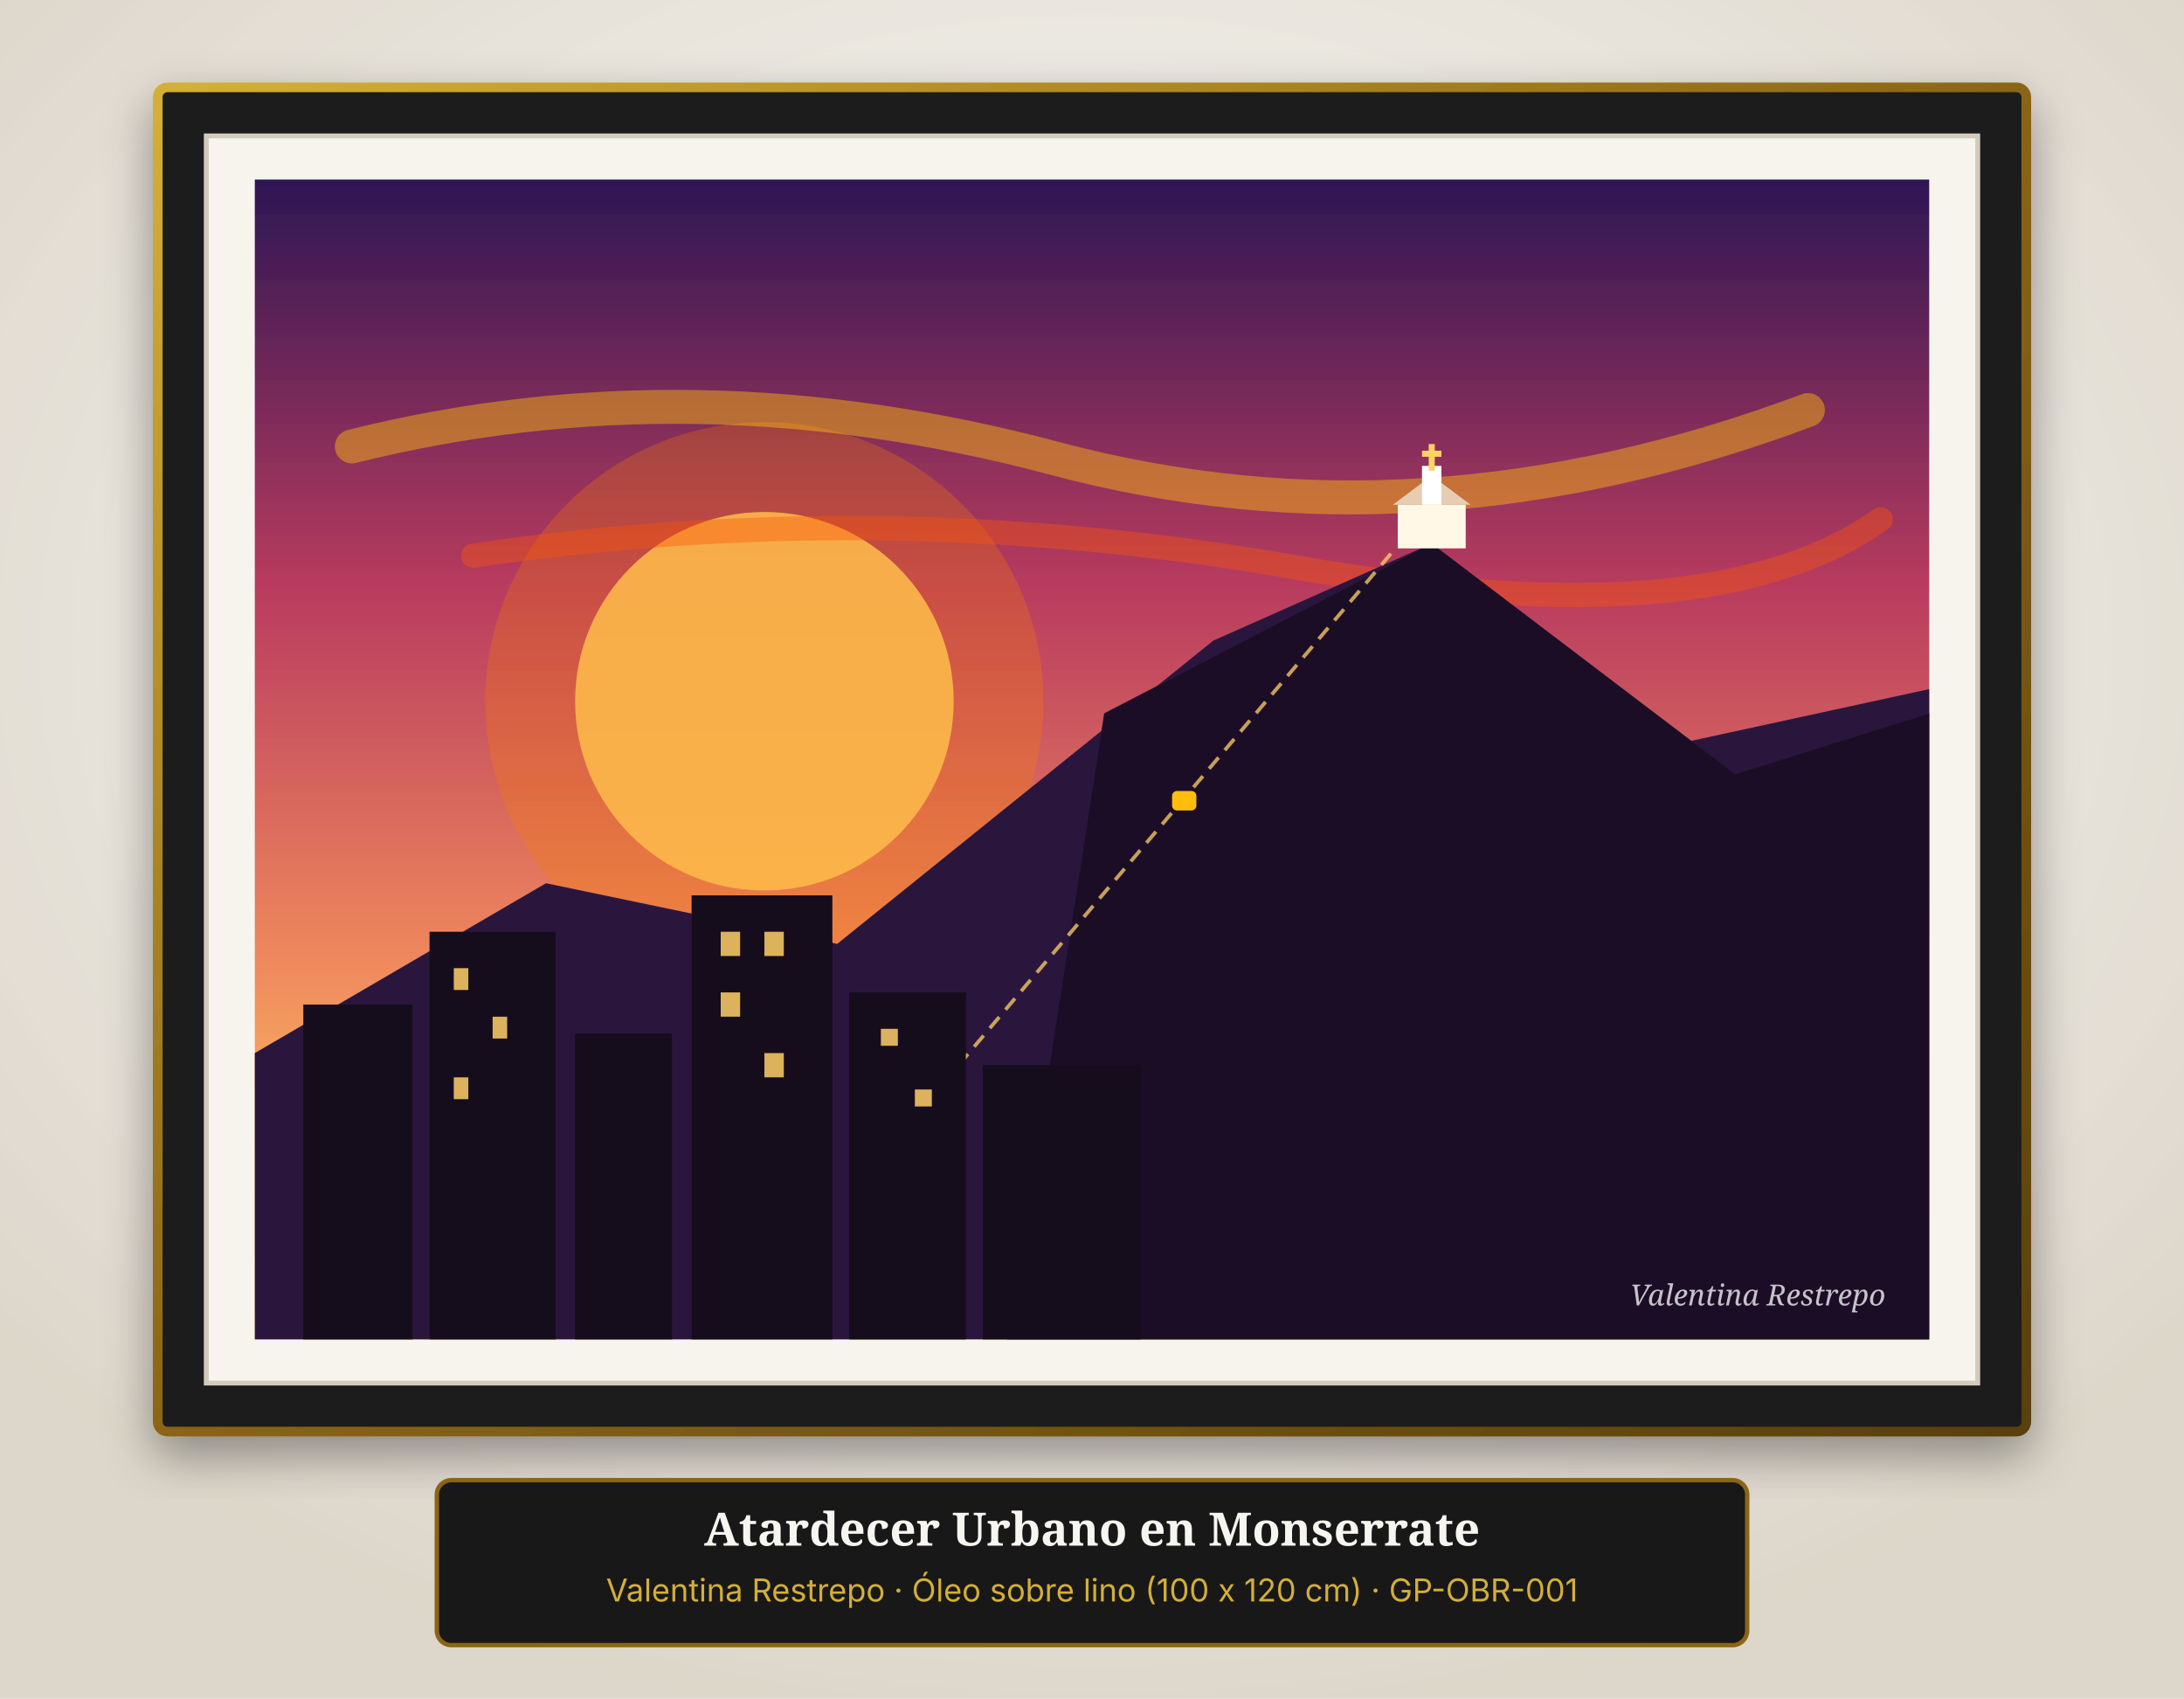
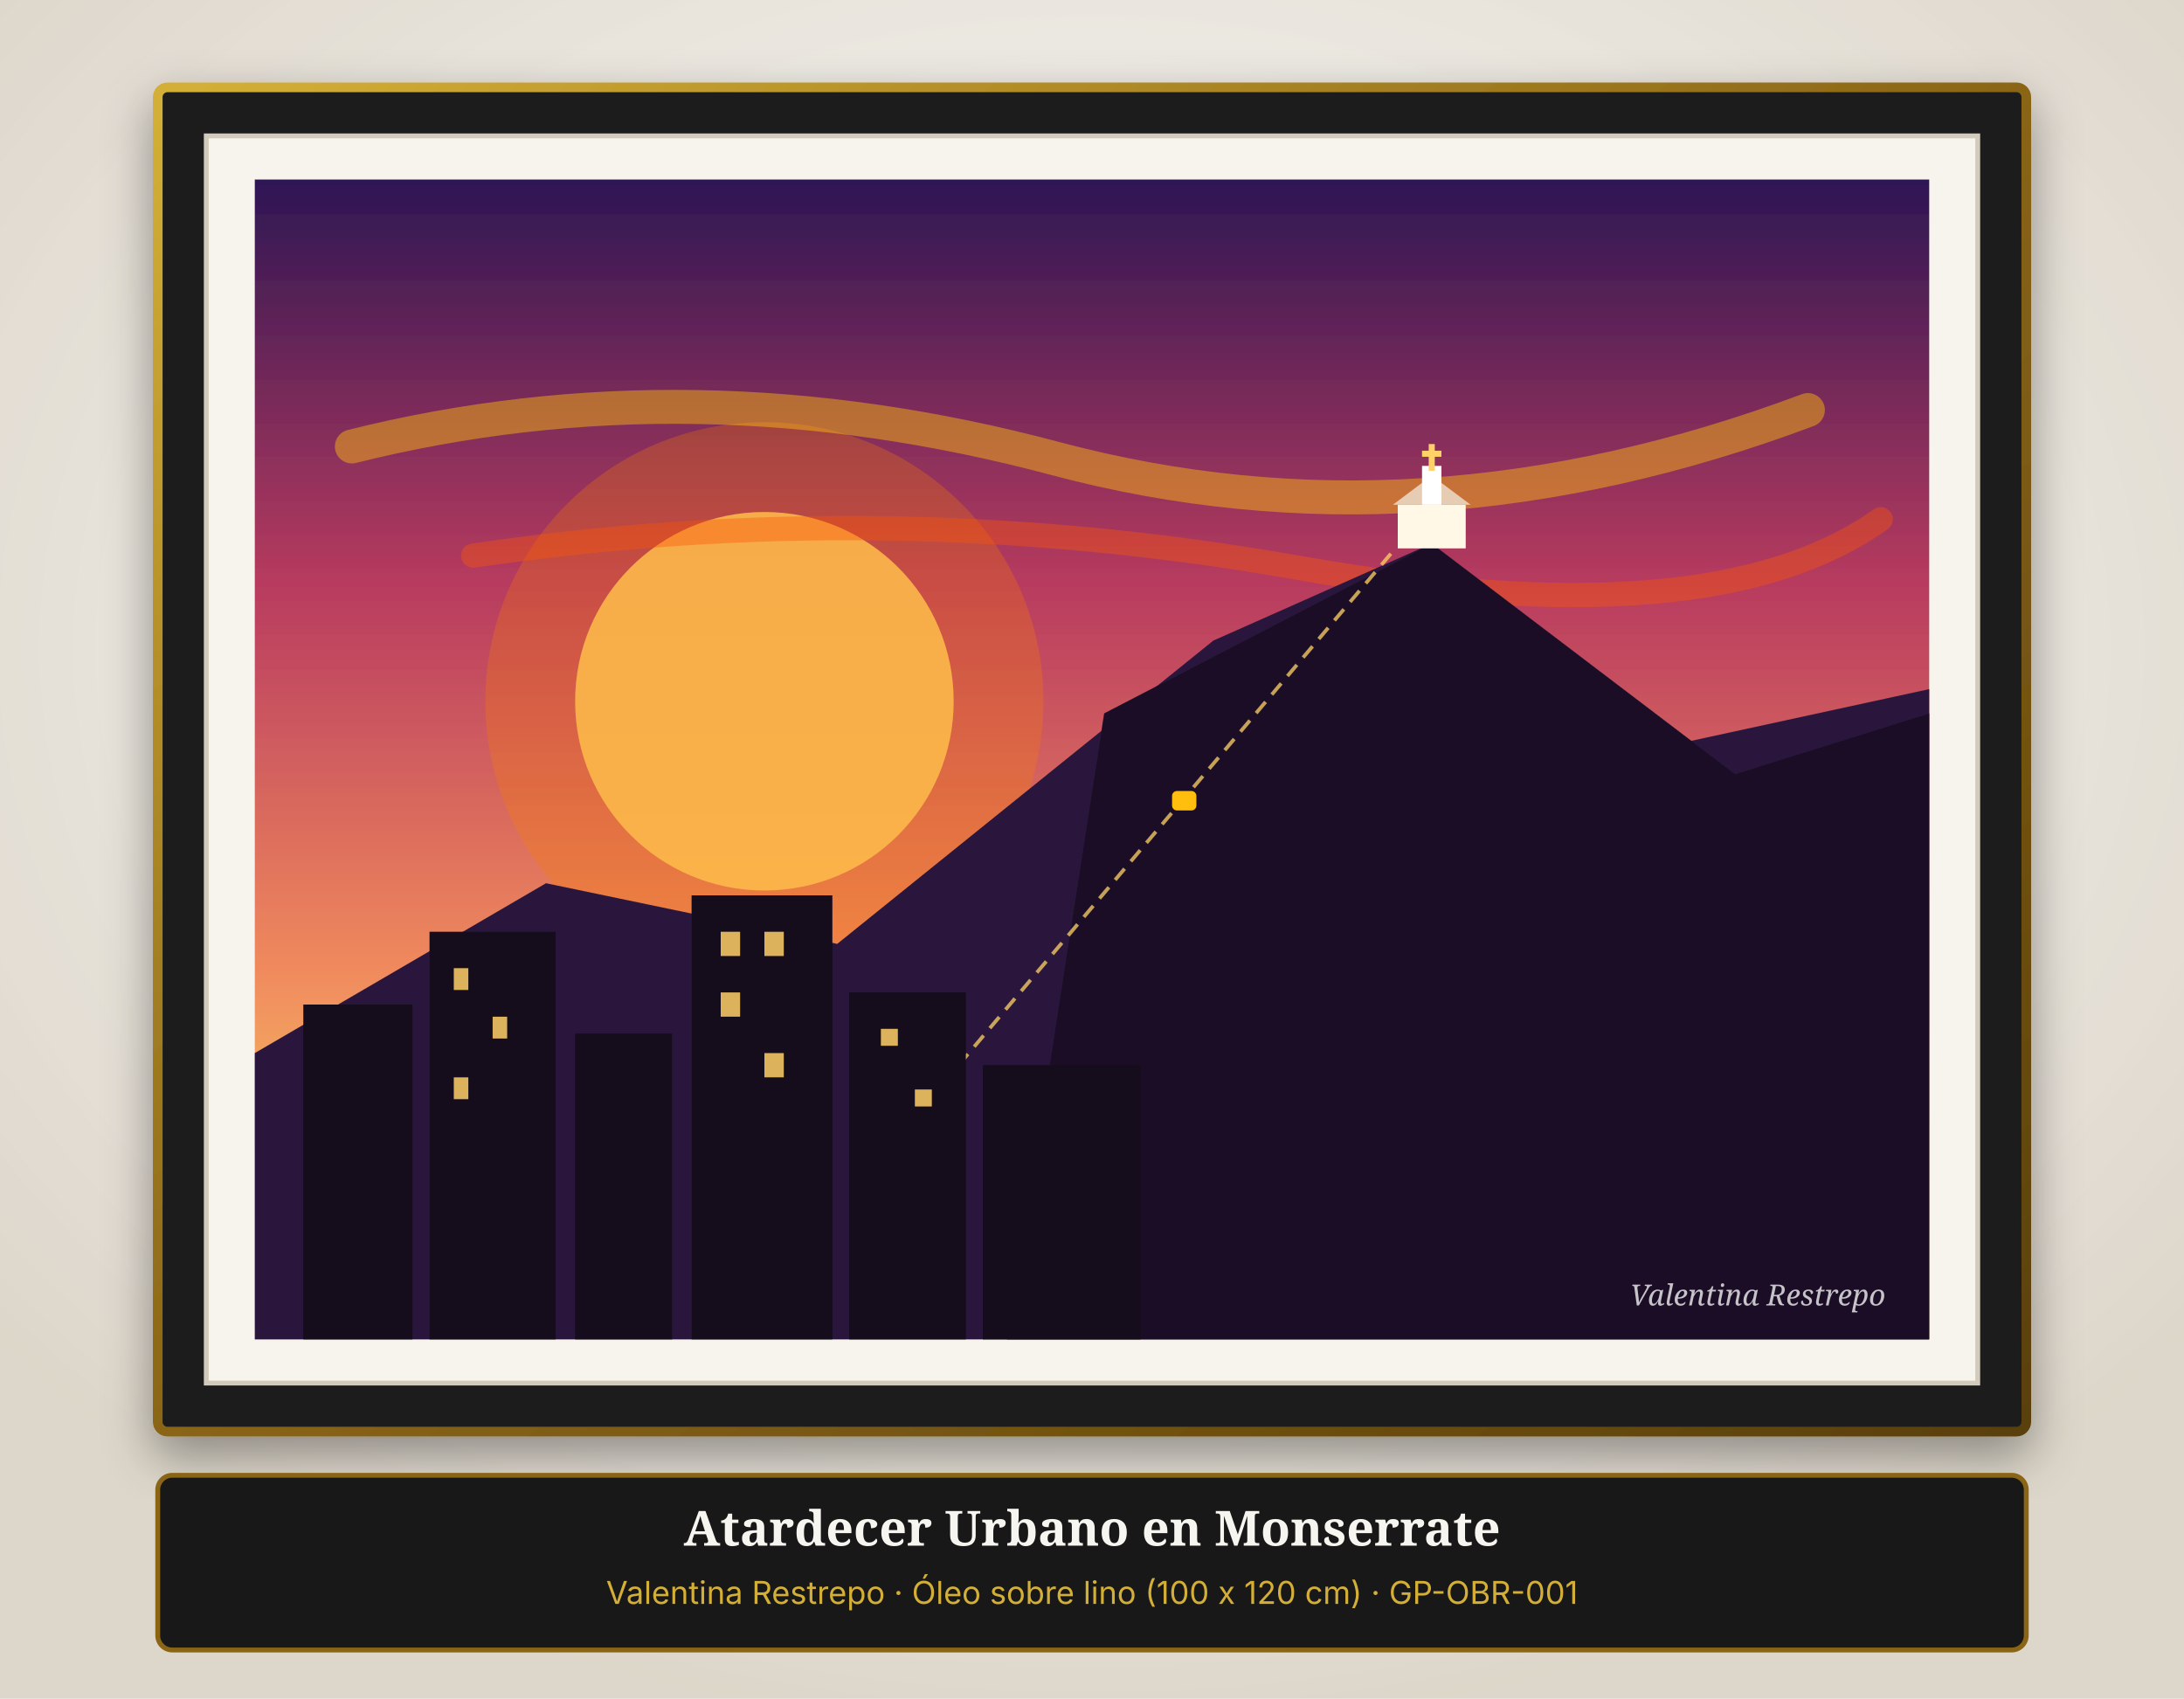
<svg xmlns="http://www.w3.org/2000/svg" viewBox="0 0 900 700" width="900" height="700" role="img" aria-label="Atardecer Urbano en Monserrate — Valentina Restrepo">
  <defs>
    <linearGradient id="bg" x1="0" y1="0" x2="0" y2="1">
      <stop offset="0%" stop-color="#2c1654" />
      <stop offset="35%" stop-color="#b83b5e" />
      <stop offset="68%" stop-color="#f08a5d" />
      <stop offset="100%" stop-color="#f9ed69" />
    </linearGradient>
    <filter id="shadow" x="-5%" y="-5%" width="110%" height="110%">
      <feDropShadow dx="0" dy="8" stdDeviation="10" flood-color="#000000" flood-opacity="0.38" />
    </filter>
    <filter id="canvasTex" x="0%" y="0%" width="100%" height="100%">
      <feTurbulence type="fractalNoise" baseFrequency="0.04" numOctaves="3" result="noise" />
      <feDiffuseLighting in="noise" lighting-color="#ffffff" surfaceScale="1.2" result="light">
        <feDistantLight azimuth="45" elevation="60" />
      </feDiffuseLighting>
      <feBlend in="SourceGraphic" in2="light" mode="multiply" />
    </filter>
    <linearGradient id="goldFrame" x1="0" y1="0" x2="1" y2="1">
      <stop offset="0%" stop-color="#D4AF37" />
      <stop offset="50%" stop-color="#8A6516" />
      <stop offset="100%" stop-color="#5A400C" />
    </linearGradient>
  </defs>
  <rect width="900" height="700" fill="#eae5dc" />
  <radialGradient id="wallSpot" cx="50%" cy="38%" r="65%">
    <stop offset="0%" stop-color="#ffffff" stop-opacity="0.85" />
    <stop offset="100%" stop-color="#dcd5c9" stop-opacity="0.95" />
  </radialGradient>
  <rect width="900" height="700" fill="url(#wallSpot)" />
  <g filter="url(#shadow)">
    <rect x="65" y="36" width="770" height="554" rx="4" fill="#1b1b1b" stroke="url(#goldFrame)" stroke-width="4" />
    <rect x="85" y="56" width="730" height="514" fill="#f7f4ee" stroke="#d2cabb" stroke-width="2" />
    <svg x="105" y="74" width="690" height="478" viewBox="0 0 690 478">
      <rect width="690" height="478" fill="url(#bg)" />
      <circle cx="210" cy="215" r="78" fill="#ffd166" opacity="0.88" />
      <circle cx="210" cy="215" r="115" fill="#f77f00" opacity="0.28" />
      <path d="M40 110 Q180 75 330 115 T640 95" stroke="#ffbe0b" stroke-width="14" stroke-linecap="round" fill="none" opacity="0.45" />
      <path d="M90 155 Q260 130 430 160 T670 140" stroke="#fb5607" stroke-width="10" stroke-linecap="round" fill="none" opacity="0.4" />
      <path d="M0 360 L120 290 L240 315 L395 190 L485 150 L575 235 L690 210 L690 478 L0 478 Z" fill="#2b193d" />
      <path d="M350 220 L485 150 L610 245 L690 220 L690 478 L310 478 Z" fill="#1d1128" />
      <g transform="translate(465, 118)">
        <rect x="6" y="16" width="28" height="18" fill="#fff8e7" />
        <polygon points="4,16 20,4 36,16" fill="#e6ccb2" />
        <rect x="16" y="0" width="8" height="16" fill="#ffffff" />
        <line x1="20" y1="-9" x2="20" y2="2" stroke="#ffd166" stroke-width="2.5" />
        <line x1="16" y1="-5" x2="24" y2="-5" stroke="#ffd166" stroke-width="2.5" />
      </g>
      <line x1="290" y1="365" x2="470" y2="152" stroke="#ffd166" stroke-width="1.5" stroke-dasharray="6,4" opacity="0.75" />
      <rect x="378" y="252" width="10" height="8" rx="2" fill="#ffbe0b" />
      <g fill="#12091c">
        <rect x="20" y="340" width="45" height="138" />
        <rect x="72" y="310" width="52" height="168" />
        <rect x="132" y="352" width="40" height="126" />
        <rect x="180" y="295" width="58" height="183" />
        <rect x="245" y="335" width="48" height="143" />
        <rect x="300" y="365" width="65" height="113" />
      </g>
      <g fill="#ffd166" opacity="0.85">
        <rect x="82" y="325" width="6" height="9" />
        <rect x="98" y="345" width="6" height="9" />
        <rect x="82" y="370" width="6" height="9" />
        <rect x="192" y="310" width="8" height="10" />
        <rect x="210" y="310" width="8" height="10" />
        <rect x="192" y="335" width="8" height="10" />
        <rect x="210" y="360" width="8" height="10" />
        <rect x="258" y="350" width="7" height="7" />
        <rect x="272" y="375" width="7" height="7" />
      </g>
      <text x="672" y="464" font-family="Georgia, serif" font-size="12" font-style="italic" fill="rgba(255,255,255,0.75)" text-anchor="end">Valentina Restrepo</text>
    </svg>
  </g>
-   <g transform="translate(180, 610)">
-     <rect width="540" height="68" rx="6" fill="#181818" stroke="#8A6516" stroke-width="1.8" />
-     <text x="270" y="27" font-family="Georgia, 'Playfair Display', serif" font-size="19" font-weight="bold" fill="#F7F5F0" text-anchor="middle">Atardecer Urbano en Monserrate</text>
-     <text x="270" y="50" font-family="'Inter', Arial, sans-serif" font-size="13" fill="#D4AF37" text-anchor="middle">Valentina Restrepo  ·  Óleo sobre lino (100 x 120 cm)  ·  GP-OBR-001</text>
+   <g transform="translate(65, 608)">
+     <rect width="770" height="72" rx="6" fill="#181818" stroke="#8A6516" stroke-width="2" />
+     <text x="385" y="29" font-family="Georgia, 'Playfair Display', serif" font-size="20" font-weight="bold" fill="#F7F5F0" text-anchor="middle">Atardecer Urbano en Monserrate</text>
+     <text x="385" y="53" font-family="'Inter', Arial, sans-serif" font-size="13" fill="#D4AF37" text-anchor="middle">Valentina Restrepo  ·  Óleo sobre lino (100 x 120 cm)  ·  GP-OBR-001</text>
  </g>
</svg>
